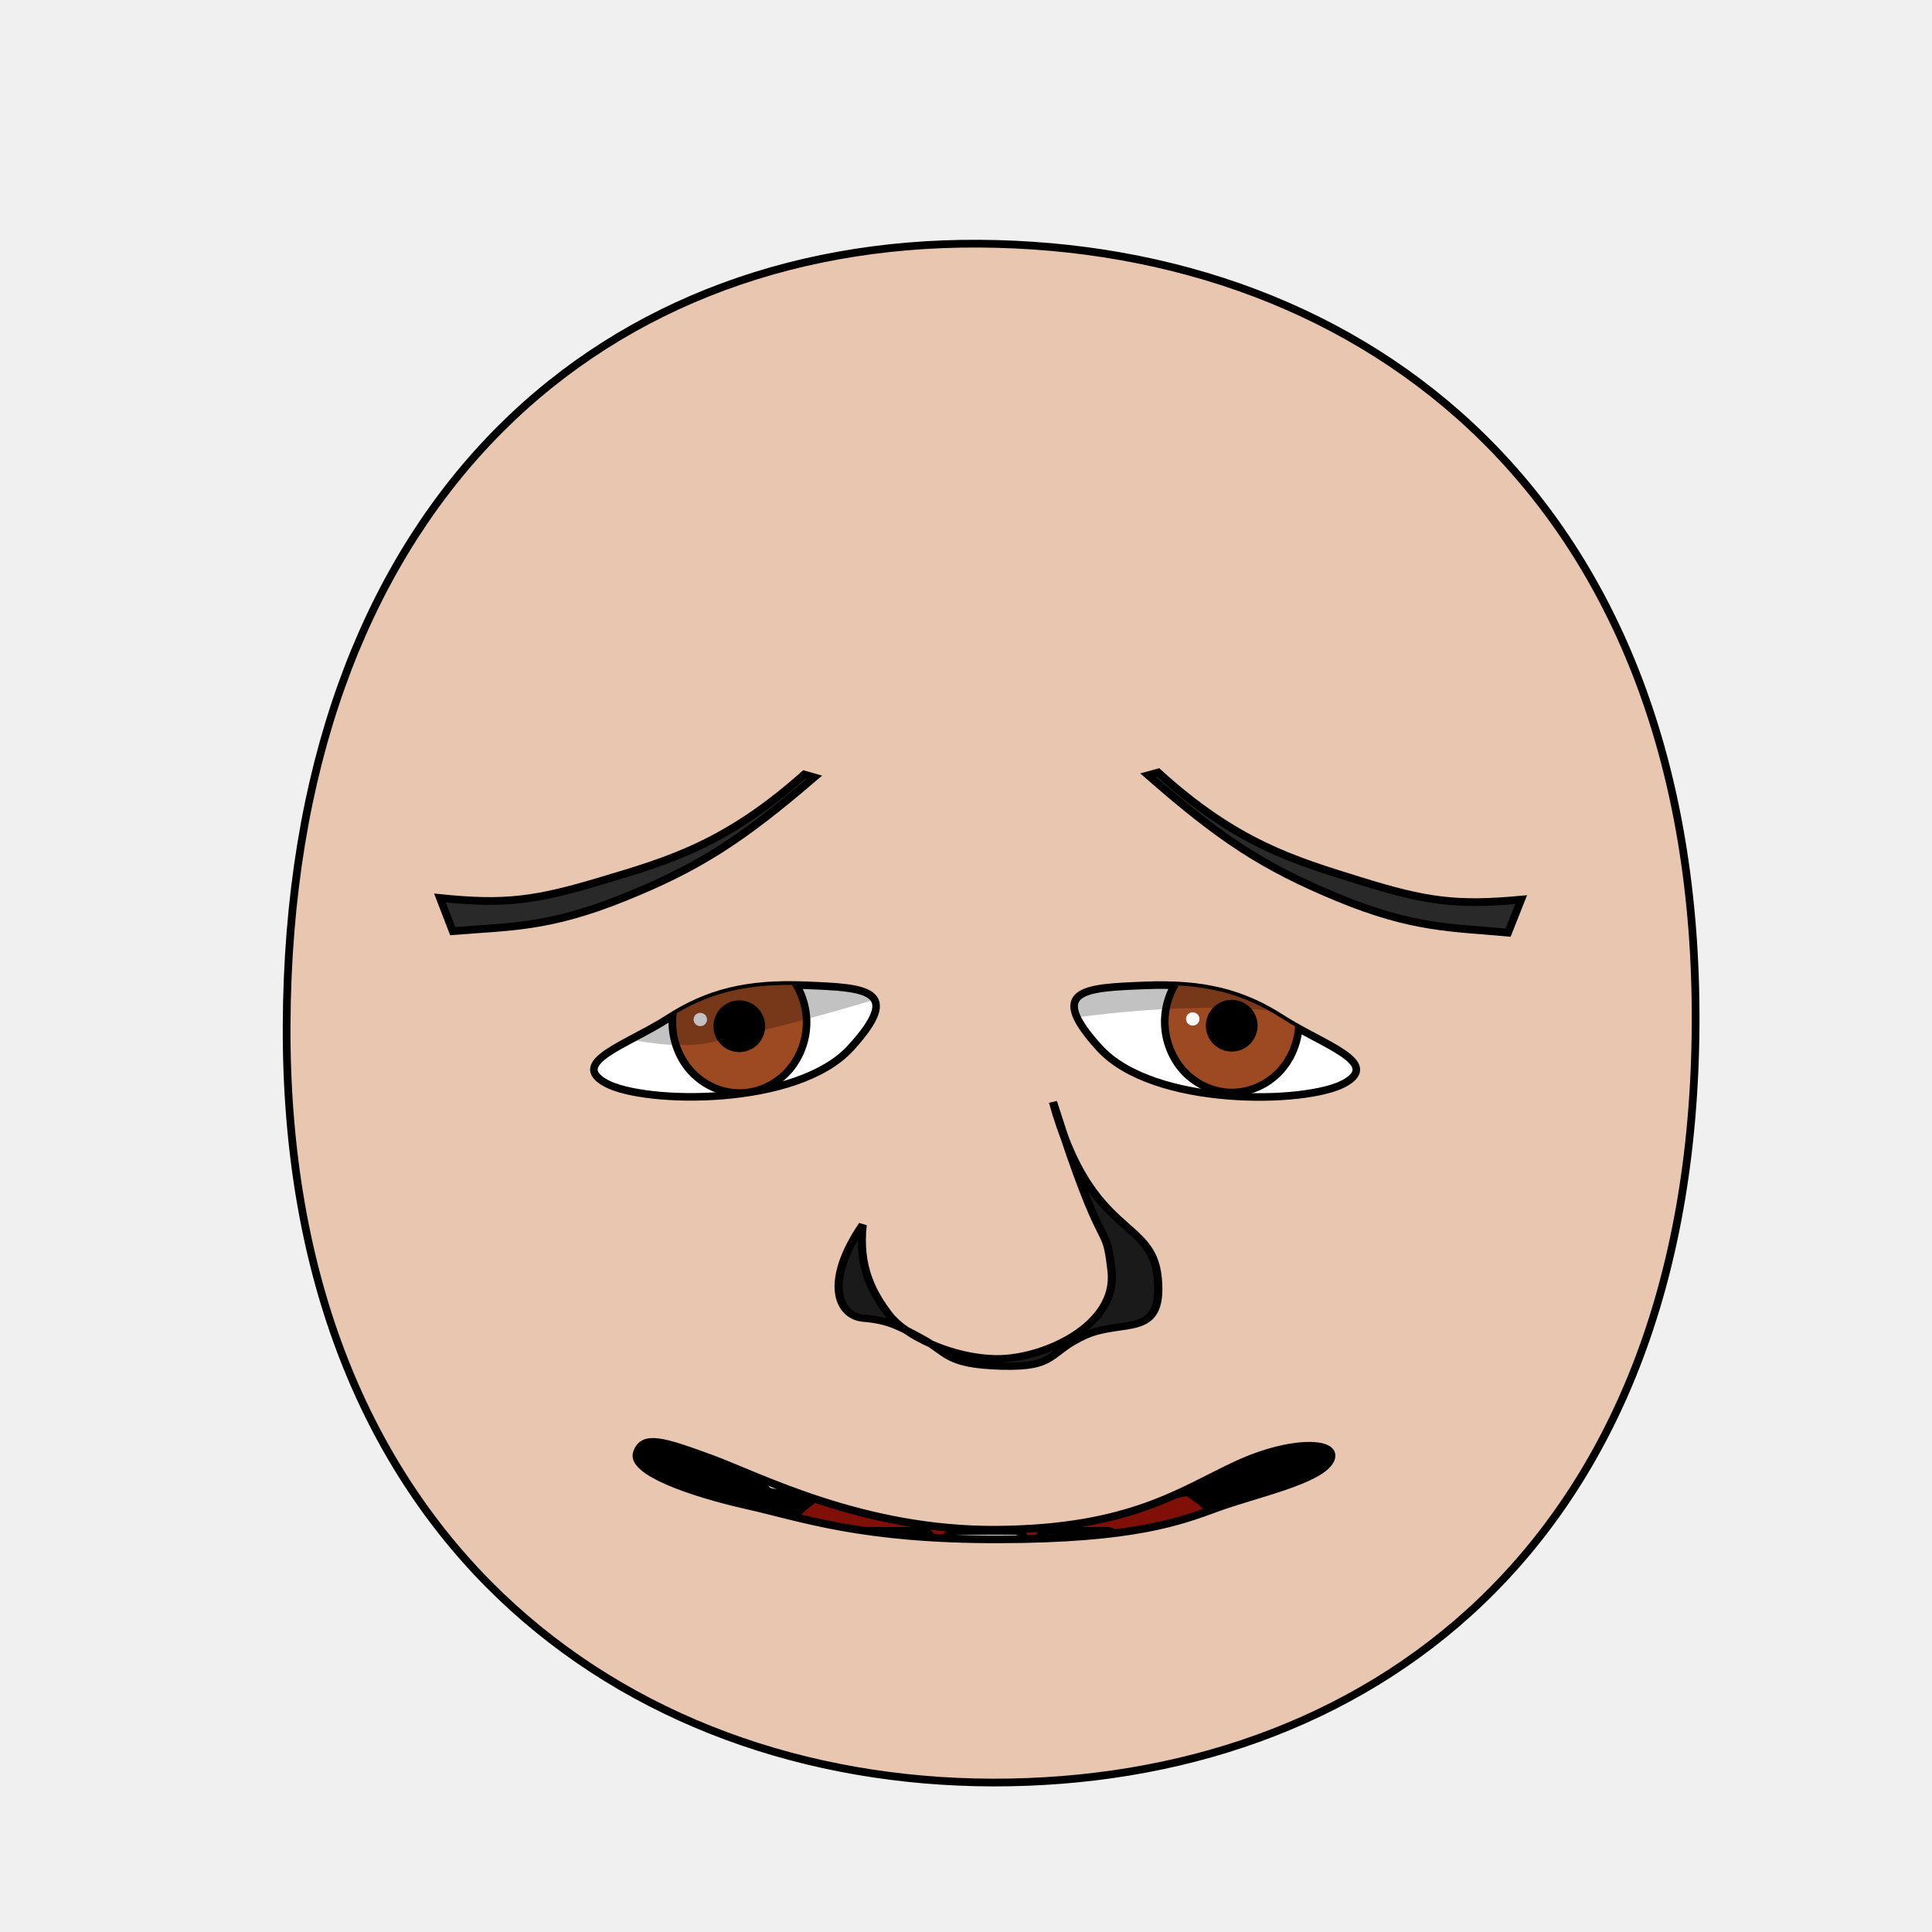
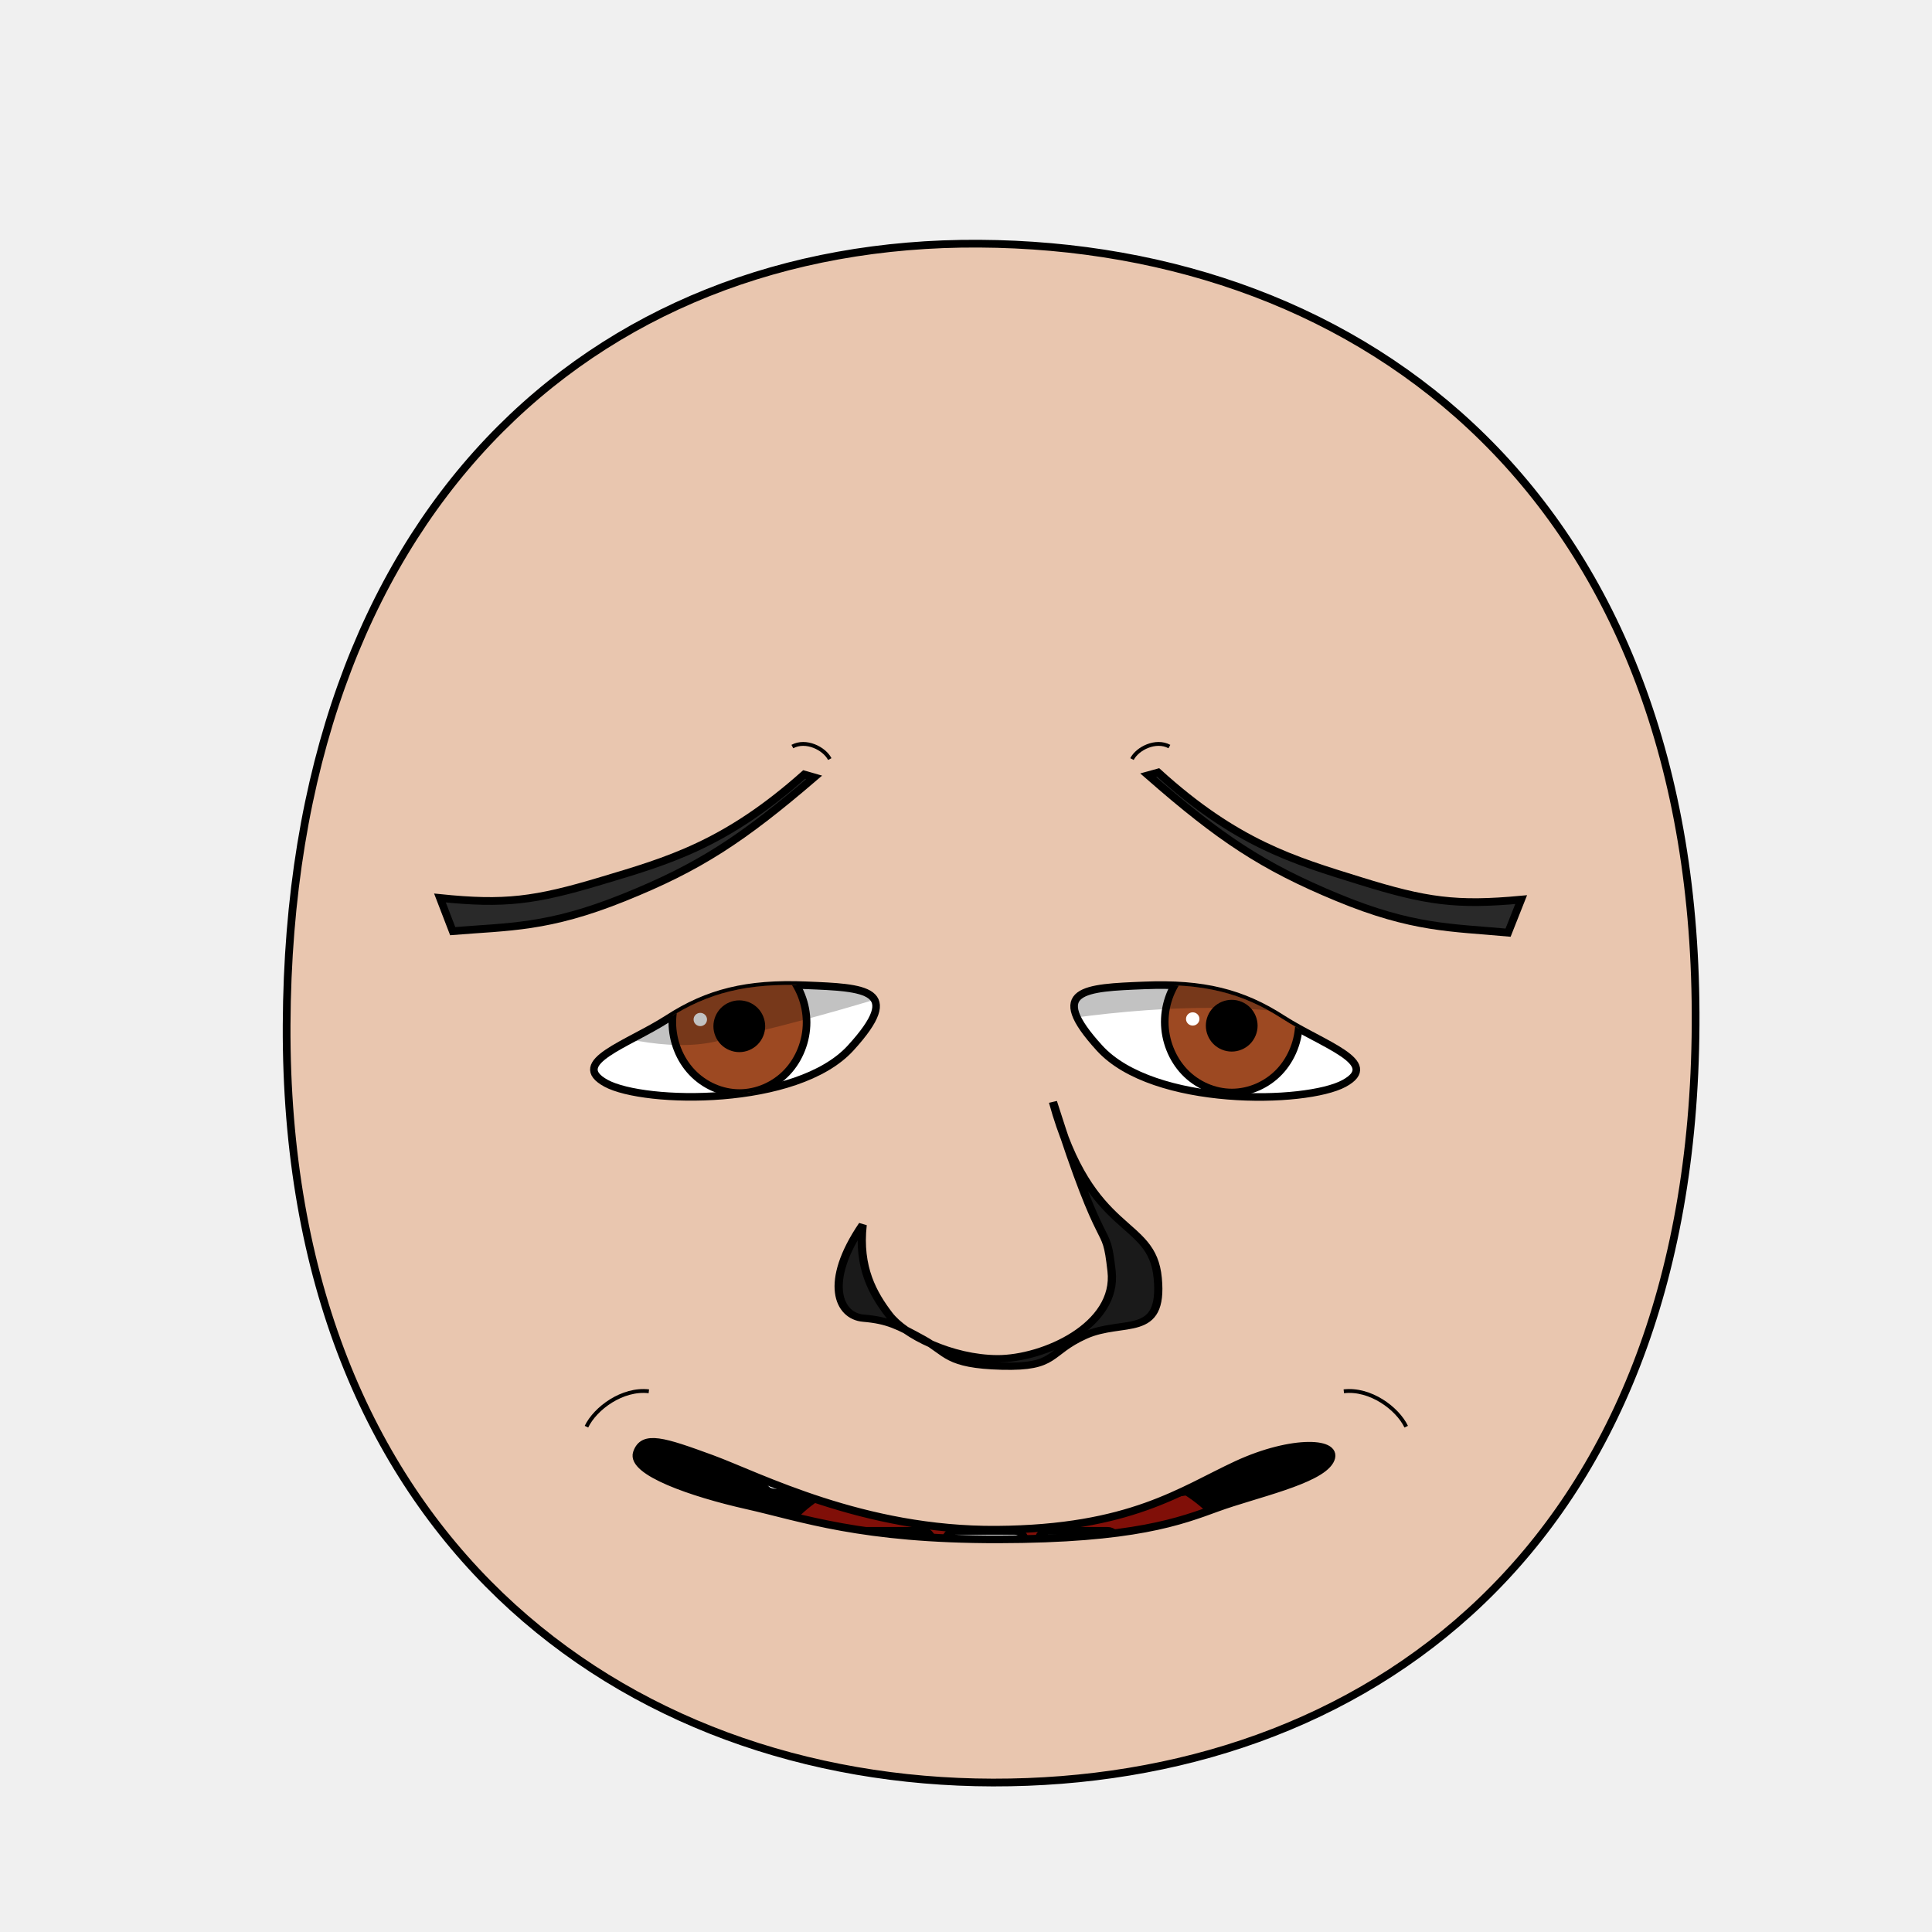
- <svg xmlns="http://www.w3.org/2000/svg" xmlns:xlink="http://www.w3.org/1999/xlink" height="100%" width="100%" id="emoticon-front-view" viewBox="0 0 250 250" version="1.1">
+ <svg xmlns="http://www.w3.org/2000/svg" xmlns:xlink="http://www.w3.org/1999/xlink" version="1.1" viewBox="0 0 250 250" id="emoticon-front-view" width="100%" height="100%">
  <defs id="defs4">
    <linearGradient id="linearGradient5745">
-       <stop style="stop-color:#f4dc15;stop-opacity:1" offset="0" id="stop5747" />
-       <stop style="stop-color:#e1430a;stop-opacity:1" offset="1" id="stop5749" />
+       <stop style="stop-color:#f4dc15;stop-opacity:1" id="stop5747" offset="0" />
+       <stop style="stop-color:#e1430a;stop-opacity:1" id="stop5749" offset="1" />
    </linearGradient>
    <linearGradient id="linearGradient2823">
-       <stop style="stop-color:#000000;stop-opacity:1" offset="0" id="stop2825" />
-       <stop style="stop-color:#6f0a5a;stop-opacity:1" offset="1" id="stop2827" />
+       <stop style="stop-color:#000000;stop-opacity:1" id="stop2825" offset="0" />
+       <stop style="stop-color:#6f0a5a;stop-opacity:1" id="stop2827" offset="1" />
    </linearGradient>
    <clipPath id="clipPath2967">
-       <use transform="translate(-47.20,-108.92)" xlink:href="#path3622" height="1" width="1" y="0" x="0" id="use2969">
- </use>
+       <use transform="translate(-47.20,-108.92)" id="use2969" x="0" y="0" width="1" height="1" xlink:href="#path3622" />
    </clipPath>
    <clipPath id="clipPath4022">
-       <use transform="matrix(-1,0,0,1,905.93,-89.83)" xlink:href="#path3622" height="250" width="250" y="0" x="0" id="use5959">
- </use>
+       <use transform="matrix(-1,0,0,1,905.93,-89.83)" id="use5959" x="0" y="0" width="250" height="250" xlink:href="#path3622" />
    </clipPath>
-     <radialGradient spreadMethod="pad" gradientTransform="matrix(98.09029,121.5278,-104.4591,83.94095,1881.611,1722.677)" gradientUnits="userSpaceOnUse" xlink:href="#linearGradient5745" id="radialGradient5694" fy="2.705" fx="-15.372" r="1" cy="2.705" cx="-15.372">
- </radialGradient>
-     <linearGradient gradientTransform="translate(37.46307,-25.35117)" gradientUnits="userSpaceOnUse" xlink:href="#linearGradient2823" id="irisGradient" y2="606.466" x2="138.571" y1="488.076" x1="107.143">
- </linearGradient>
-     <clipPath clipPathUnits="userSpaceOnUse" id="clipPath-mouth">
-       <use x="0" y="0" xlink:href="#mouth-outline" id="use-mouth-outline" width="250" height="250" />
+     <radialGradient cx="-15.372" cy="2.705" r="1" fx="-15.372" fy="2.705" id="radialGradient5694" xlink:href="#linearGradient5745" gradientUnits="userSpaceOnUse" gradientTransform="matrix(98.09029,121.5278,-104.4591,83.94095,1881.611,1722.677)" spreadMethod="pad" />
+     <linearGradient x1="107.143" y1="488.076" x2="138.571" y2="606.466" id="irisGradient" xlink:href="#linearGradient2823" gradientUnits="userSpaceOnUse" gradientTransform="translate(37.46307,-25.35117)" />
+     <clipPath id="clipPath-mouth" clipPathUnits="userSpaceOnUse">
+       <use height="250" width="250" id="use-mouth-outline" xlink:href="#mouth-outline" y="0" x="0" />
    </clipPath>
  </defs>
  <g id="head">
-     <path style="fill:#e9c6af;stroke:#000000;stroke-width:1;stroke-opacity:1" d="M 128.48,230.66 C 176.27,230.75 219.01,200.57 219.41,132.64 219.80,64.72 176.76,31.81 126.68,31.53 76.60,31.24 37.38,66.28 37.09,132.64 36.80,199.01 80.69,230.57 128.48,230.66 Z" id="path164">
- </path>
+     <path style="fill:#e9c6af;stroke:#000000;stroke-width:1;stroke-opacity:1" d="M 128.48,230.66 C 176.27,230.75 219.01,200.57 219.41,132.64 219.80,64.72 176.76,31.81 126.68,31.53 76.60,31.24 37.38,66.28 37.09,132.64 36.80,199.01 80.69,230.57 128.48,230.66 Z" id="path164" />
  </g>
  <g transform="matrix(0.16,0,0,0.16,63.96,31.77)" style="stroke-width:4.36;stroke-miterlimit:4;stroke-dasharray:none" id="left-eye">
-     <path d="M 252.07,598.28 C 299.79,600.22 331.79,601.27 288.21,649 244.63,696.73 121.44,694.38 90.47,677.56 59.50,660.73 108.05,646.12 140.44,625.21 172.82,604.31 204.35,596.34 252.07,598.28 Z" style="fill:#ffffff;stroke:#000000;stroke-width:6.14;stroke-miterlimit:4;stroke-opacity:1;stroke-dasharray:none" id="path3622">
- </path>
-     <g transform="translate(47.20,108.92)" style="stroke-width:4.36;stroke-miterlimit:4;stroke-dasharray:none" id="lens" clip-path="url(#clipPath2967)">
+     <path d="M 252.07,598.28 C 299.79,600.22 331.79,601.27 288.21,649 244.63,696.73 121.44,694.38 90.47,677.56 59.50,660.73 108.05,646.12 140.44,625.21 172.82,604.31 204.35,596.34 252.07,598.28 Z" style="fill:#ffffff;stroke:#000000;stroke-width:6.14;stroke-miterlimit:4;stroke-opacity:1;stroke-dasharray:none" id="path3622" />
+     <g transform="translate(47.20,108.92)" style="stroke-width:4.36;stroke-miterlimit:4;stroke-dasharray:none" clip-path="url(#clipPath2967)" id="lens">
      <g id="g4403">
-         <path style="fill:#9d4922;fill-opacity:1;stroke:#000000;stroke-width:6.14;stroke-miterlimit:4;stroke-opacity:1;stroke-dasharray:none" d="M 205.38,519.39 C 205.38,534.35 199.53,549.21 189.48,559.79 179.43,570.37 165.31,576.53 151.09,576.53 136.88,576.53 122.76,570.37 112.71,559.79 102.66,549.21 96.80,534.35 96.80,519.39 96.80,504.43 102.66,489.56 112.71,478.98 122.76,468.40 136.88,462.24 151.09,462.24 165.31,462.24 179.43,468.40 189.48,478.98 199.53,489.56 205.38,504.43 205.38,519.39 Z" id="iris">
- </path>
-         <path d="M 168.82,522.49 C 168.82,527.16 166.89,531.81 163.58,535.12 160.27,538.43 155.63,540.35 150.95,540.35 146.27,540.35 141.63,538.43 138.32,535.12 135.02,531.81 133.09,527.16 133.09,522.49 133.09,517.81 135.02,513.16 138.32,509.85 141.63,506.55 146.27,504.62 150.95,504.62 155.63,504.62 160.27,506.55 163.58,509.85 166.89,513.16 168.82,517.81 168.82,522.49 Z" style="fill:#000000;fill-opacity:1;stroke:#000000;stroke-width:6.14;stroke-miterlimit:4;stroke-opacity:1;stroke-dasharray:none" id="pupil">
- </path>
-         <path d="M 124.85,517.04 C 124.85,520.00 122.41,522.40 119.41,522.40 116.42,522.40 113.99,520.00 113.99,517.04 113.99,514.07 116.42,511.67 119.41,511.67 122.41,511.67 124.85,514.07 124.85,517.04 Z" style="fill:#ffffff;fill-opacity:1;stroke:none" id="glare">
- </path>
+         <path style="fill:#9d4922;fill-opacity:1;stroke:#000000;stroke-width:6.14;stroke-miterlimit:4;stroke-opacity:1;stroke-dasharray:none" d="M 205.38,519.39 C 205.38,534.35 199.53,549.21 189.48,559.79 179.43,570.37 165.31,576.53 151.09,576.53 136.88,576.53 122.76,570.37 112.71,559.79 102.66,549.21 96.80,534.35 96.80,519.39 96.80,504.43 102.66,489.56 112.71,478.98 122.76,468.40 136.88,462.24 151.09,462.24 165.31,462.24 179.43,468.40 189.48,478.98 199.53,489.56 205.38,504.43 205.38,519.39 Z" id="iris" />
+         <path d="M 168.82,522.49 C 168.82,527.16 166.89,531.81 163.58,535.12 160.27,538.43 155.63,540.35 150.95,540.35 146.27,540.35 141.63,538.43 138.32,535.12 135.02,531.81 133.09,527.16 133.09,522.49 133.09,517.81 135.02,513.16 138.32,509.85 141.63,506.55 146.27,504.62 150.95,504.62 155.63,504.62 160.27,506.55 163.58,509.85 166.89,513.16 168.82,517.81 168.82,522.49 Z" style="fill:#000000;fill-opacity:1;stroke:#000000;stroke-width:6.14;stroke-miterlimit:4;stroke-opacity:1;stroke-dasharray:none" id="pupil" />
+         <path d="M 124.85,517.04 C 124.85,520.00 122.41,522.40 119.41,522.40 116.42,522.40 113.99,520.00 113.99,517.04 113.99,514.07 116.42,511.67 119.41,511.67 122.41,511.67 124.85,514.07 124.85,517.04 Z" style="fill:#ffffff;fill-opacity:1;stroke:none" id="glare" />
      </g>
-       <path style="opacity:0.24;fill:#000000;stroke:#000000;stroke-width:1px;stroke-linecap:butt;stroke-linejoin:miter;stroke-opacity:1" d="M -60.66,486.17 -11.18,407.57 305.31,412.27 310.63,484.30 C 310.63,484.30 233.44,511.59 131.35,534.43 56.22,551.23 -60.66,486.17 -60.66,486.17 Z" id="left-lid-shadow">
- </path>
+       <path style="opacity:0.24;fill:#000000;stroke:#000000;stroke-width:1px;stroke-linecap:butt;stroke-linejoin:miter;stroke-opacity:1" d="M -60.66,486.17 -11.18,407.57 305.31,412.27 310.63,484.30 C 310.63,484.30 233.44,511.59 131.35,534.43 56.22,551.23 -60.66,486.17 -60.66,486.17 Z" id="left-lid-shadow" />
    </g>
  </g>
  <g transform="matrix(0.16,0,0,0.16,43.45,46.16)" style="stroke-width:4.36;stroke-miterlimit:4;stroke-dasharray:none" id="right-eye">
-     <use transform="matrix(-1,0,0,1,905.93,-89.83)" xlink:href="#path3622" height="250" width="250" y="0" x="0" id="use3959">
- </use>
-     <g id="g4015" clip-path="url(#clipPath4022)">
-       <use transform="translate(573.63,18.54)" style="stroke-width:4.36;stroke-miterlimit:4;stroke-dasharray:none" xlink:href="#g4403" height="1" width="1" y="0" x="0" id="right-lens">
- </use>
-       <path style="opacity:0.24;fill:#000000;stroke:#000000;stroke-width:1px;stroke-linecap:butt;stroke-linejoin:miter;stroke-miterlimit:4;stroke-opacity:1;stroke-dasharray:none" d="M 537.99,543.46 527.72,452.73 710.91,412.76 841.14,520.94 C 841.14,520.94 862.23,541.95 773.31,530.22 684.38,518.48 586.08,534.91 537.99,543.46 Z" id="right-lid-shadow">
- </path>
+     <use transform="matrix(-1,0,0,1,905.93,-89.83)" id="use3959" x="0" y="0" width="250" height="250" xlink:href="#path3622" />
+     <g clip-path="url(#clipPath4022)" id="g4015">
+       <use transform="translate(573.63,18.54)" style="stroke-width:4.36;stroke-miterlimit:4;stroke-dasharray:none" id="right-lens" x="0" y="0" width="1" height="1" xlink:href="#g4403" />
+       <path style="opacity:0.24;fill:#000000;stroke:#000000;stroke-width:1px;stroke-linecap:butt;stroke-linejoin:miter;stroke-miterlimit:4;stroke-opacity:1;stroke-dasharray:none" d="M 537.99,543.46 527.72,452.73 710.91,412.76 841.14,520.94 C 841.14,520.94 862.23,541.95 773.31,530.22 684.38,518.48 586.08,534.91 537.99,543.46 Z" id="right-lid-shadow" />
    </g>
  </g>
-   <path d="M 104.06,100.22 105.35,100.59 C 96.03,108.58 90.47,112.23 80.68,116.16 70.89,120.10 65.88,119.89 58.58,120.49 L 56.93,116.20 C 65.30,117.06 69.21,116.56 77.80,113.98 86.39,111.41 93.85,109.31 104.06,100.22 Z" style="fill:#292929;fill-opacity:1;fill-rule:nonzero;stroke:#000000;stroke-width:1;stroke-miterlimit:4;stroke-opacity:1;stroke-dasharray:none" id="left-eye-brow">
- </path>
+   <path d="M 104.06,100.22 105.35,100.59 C 96.03,108.58 90.47,112.23 80.68,116.16 70.89,120.10 65.88,119.89 58.58,120.49 L 56.93,116.20 C 65.30,117.06 69.21,116.56 77.80,113.98 86.39,111.41 93.85,109.31 104.06,100.22 Z" style="fill:#292929;fill-opacity:1;fill-rule:nonzero;stroke:#000000;stroke-width:1;stroke-miterlimit:4;stroke-opacity:1;stroke-dasharray:none" id="left-eye-brow" />
  <g style="stroke-width:1" transform="matrix(1.13,0,0,1,-17.27,2.11)" id="nose">
-     <path style="fill:#1a1a1a;stroke:#000000;stroke-width:0.94;stroke-miterlimit:4;stroke-dasharray:none" d="M 114.07,156.38 C 113.52,161.92 115.28,165.35 117.07,168 118.85,170.65 124.21,173.68 129.50,173.71 134.80,173.73 143.30,169.42 142.57,162.35 141.86,155.28 141.86,161.85 135.86,140.48 140.19,158.22 147.21,155.33 147.86,163.28 148.52,171.23 143.90,168.48 139.54,170.69 135.19,172.90 136.36,174.86 130.01,174.67 123.65,174.48 123.81,172.94 120.99,171.19 118.17,169.44 116.97,168.73 114.15,168.46 111.32,168.20 109.57,163.85 114.07,156.38 Z" id="nose-outline">
- </path>
+     <path style="fill:#1a1a1a;stroke:#000000;stroke-width:0.94;stroke-miterlimit:4;stroke-dasharray:none" d="M 114.07,156.38 C 113.52,161.92 115.28,165.35 117.07,168 118.85,170.65 124.21,173.68 129.50,173.71 134.80,173.73 143.30,169.42 142.57,162.35 141.86,155.28 141.86,161.85 135.86,140.48 140.19,158.22 147.21,155.33 147.86,163.28 148.52,171.23 143.90,168.48 139.54,170.69 135.19,172.90 136.36,174.86 130.01,174.67 123.65,174.48 123.81,172.94 120.99,171.19 118.17,169.44 116.97,168.73 114.15,168.46 111.32,168.20 109.57,163.85 114.07,156.38 Z" id="nose-outline" />
  </g>
-   <use transform="matrix(-1,-0.01,-0.01,1,254.93,0.78)" xlink:href="#left-eye-brow" height="250" width="250" y="0" x="0" id="right-eye-brow">
- </use>
+   <use transform="matrix(-1,-0.01,-0.01,1,254.93,0.78)" id="right-eye-brow" x="0" y="0" width="250" height="250" xlink:href="#left-eye-brow" />
  <g id="mouth">
-     <g clip-path="url(#clipPath-mouth)" id="mouth-interior">
-       <rect style="fill:#000000;fill-opacity:1;stroke:none" id="mouth-background" width="119.944" height="66.556" x="68.16" y="159.934">
- </rect>
-       <path d="M 98.34,211.42 C 98.01,191.12 114.23,189.74 130.46,189.07 148.01,188.36 161.92,193.11 161.92,211.42 140.73,211.42 119.54,211.42 98.34,211.42 Z" style="fill:#800f08;fill-opacity:1;stroke:none" id="tongue">
- </path>
-       <g style="stroke:#000000;stroke-opacity:1" transform="translate(4,6.99)" morph="fix-children" id="upper-teeth">
-         <rect transform="matrix(0.991225,0.1321854,0,1,0,0)" rx="1.336" ry="1.325" y="158.195" x="95.524" height="15.123" width="10.356" id="tooth-02" style="fill:#ffffff;fill-opacity:1;stroke:#000000;stroke-width:1.004;stroke-opacity:1">
- </rect>
-         <rect id="tooth-03" width="10.265" height="15.123" x="106.352" y="172.091" ry="1.325" rx="1.325" style="fill:#ffffff;fill-opacity:1;stroke:#000000;stroke-opacity:1">
- </rect>
-         <rect rx="1.325" ry="1.325" y="172.091" x="118.352" height="15.123" width="10.265" id="tooth-04" style="fill:#ffffff;fill-opacity:1;stroke:#000000;stroke-opacity:1">
- </rect>
-         <rect id="tooth-05" width="10.265" height="15.123" x="130.352" y="172.091" ry="1.325" rx="1.325" style="fill:#ffffff;fill-opacity:1;stroke:#000000;stroke-opacity:1">
- </rect>
-         <rect transform="matrix(0.9876076,-0.1569434,0,1,0,0)" rx="1.341" ry="1.325" y="194.764" x="144.054" height="15.123" width="10.394" id="tooth-06" style="fill:#ffffff;fill-opacity:1;stroke:#000000;stroke-width:1.006;stroke-opacity:1">
- </rect>
+     <g id="mouth-interior" clip-path="url(#clipPath-mouth)">
+       <rect style="fill:#000000;fill-opacity:1;stroke:none" y="159.934" x="68.16" height="66.556" width="119.944" id="mouth-background" />
+       <path d="M 98.34,211.42 C 98.01,191.12 114.23,189.74 130.46,189.07 148.01,188.36 161.92,193.11 161.92,211.42 140.73,211.42 119.54,211.42 98.34,211.42 Z" style="fill:#800f08;fill-opacity:1;stroke:none" id="tongue" />
+       <g style="stroke:#000000;stroke-opacity:1" transform="translate(4,6.99)" id="upper-teeth" morph="fix-children">
+         <rect style="fill:#ffffff;fill-opacity:1;stroke:#000000;stroke-width:1.004;stroke-opacity:1" id="tooth-02" width="10.356" height="15.123" x="95.524" y="158.195" ry="1.325" rx="1.336" transform="matrix(0.991225,0.1321854,0,1,0,0)" />
+         <rect style="fill:#ffffff;fill-opacity:1;stroke:#000000;stroke-width:1;stroke-opacity:1" rx="1.325" ry="1.325" y="169.934" x="106.375" height="15.123" width="10.267" id="tooth-03" transform="matrix(0.999781,0.02092668,0,1,0,0)" />
+         <rect style="fill:#ffffff;fill-opacity:1;stroke:#000000;stroke-opacity:1" id="tooth-04" width="10.265" height="15.123" x="118.352" y="172.327" ry="1.325" rx="1.325" />
+         <rect style="fill:#ffffff;fill-opacity:1;stroke:#000000;stroke-width:1;stroke-opacity:1" rx="1.325" ry="1.325" y="174.986" x="130.381" height="15.123" width="10.267" id="tooth-05" transform="matrix(0.999781,-0.02092669,0,1,0,0)" />
+         <rect style="fill:#ffffff;fill-opacity:1;stroke:#000000;stroke-width:1.006;stroke-opacity:1" id="tooth-06" width="10.394" height="15.123" x="144.054" y="194.646" ry="1.325" rx="1.341" transform="matrix(0.9876076,-0.1569434,0,1,0,0)" />
      </g>
      <g style="stroke:#000000;stroke-opacity:1" transform="translate(4,26)" id="lower-teeth">
-         <rect style="fill:#ffffff;fill-opacity:1;stroke:#000000;stroke-opacity:1" id="tooth-09" width="10.265" height="15.123" x="94.352" y="172.091" ry="1.325" rx="1.325">
- </rect>
-         <rect style="fill:#ffffff;fill-opacity:1;stroke:#000000;stroke-opacity:1" rx="1.325" ry="1.325" y="172.091" x="106.352" height="15.123" width="10.265" id="tooth-10">
- </rect>
-         <rect style="fill:#ffffff;fill-opacity:1;stroke:#000000;stroke-opacity:1" id="tooth-11" width="10.265" height="15.123" x="118.352" y="172.091" ry="1.325" rx="1.325">
- </rect>
-         <rect style="fill:#ffffff;fill-opacity:1;stroke:#000000;stroke-opacity:1" rx="1.325" ry="1.325" y="172.091" x="130.352" height="15.123" width="10.265" id="tooth-12">
- </rect>
-         <rect style="fill:#ffffff;fill-opacity:1;stroke:#000000;stroke-opacity:1" id="tooth-13" width="10.265" height="15.123" x="142.352" y="172.091" ry="1.325" rx="1.325">
- </rect>
+         <rect style="fill:#ffffff;fill-opacity:1;stroke:#000000;stroke-opacity:1" rx="1.325" ry="1.325" y="172.091" x="94.352" height="15.123" width="10.265" id="tooth-09" />
+         <rect style="fill:#ffffff;fill-opacity:1;stroke:#000000;stroke-opacity:1" id="tooth-10" width="10.265" height="15.123" x="106.352" y="172.091" ry="1.325" rx="1.325" />
+         <rect style="fill:#ffffff;fill-opacity:1;stroke:#000000;stroke-opacity:1" rx="1.325" ry="1.325" y="172.091" x="118.352" height="15.123" width="10.265" id="tooth-11" />
+         <rect style="fill:#ffffff;fill-opacity:1;stroke:#000000;stroke-opacity:1" id="tooth-12" width="10.265" height="15.123" x="130.352" y="172.091" ry="1.325" rx="1.325" />
+         <rect style="fill:#ffffff;fill-opacity:1;stroke:#000000;stroke-opacity:1" rx="1.325" ry="1.325" y="172.091" x="142.352" height="15.123" width="10.265" id="tooth-13" />
      </g>
    </g>
-     <path d="M 172.09,189.04 C 170.64,191.59 162.38,193.33 157.58,195.08 152.78,196.83 146.82,199.17 129.12,199.19 111.42,199.21 103.80,196.40 96.65,194.79 89.49,193.18 81.60,190.42 82.41,188.01 83.22,185.61 85.87,186.49 92.08,188.76 98.28,191.04 111.69,198.08 128.98,197.95 146.27,197.82 152.85,192.86 160.04,189.53 167.23,186.20 173.54,186.50 172.09,189.04 Z" style="fill:none;stroke:#000000;stroke-width:1px;stroke-miterlimit:4;stroke-opacity:1" id="mouth-outline">
- </path>
+     <path d="M 172.09,189.04 C 170.64,191.59 162.38,193.33 157.58,195.08 152.78,196.83 146.82,199.17 129.12,199.19 111.42,199.21 103.80,196.40 96.65,194.79 89.49,193.18 81.60,190.42 82.41,188.01 83.22,185.61 85.87,186.49 92.08,188.76 98.28,191.04 111.69,198.08 128.98,197.95 146.27,197.82 152.85,192.86 160.04,189.53 167.23,186.20 173.54,186.50 172.09,189.04 Z" style="fill:none;stroke:#000000;stroke-width:1px;stroke-miterlimit:4;stroke-opacity:1" id="mouth-outline" />
+   </g>
+   <g style="stroke-width:1;stroke-miterlimit:8;stroke-dasharray:none" id="wrinkles">
+     <path d="m 102.531,96.604 c 1.755,-0.948 4.134,0.241 4.84,1.62" style="fill:none;stroke:#000000;stroke-width:0.5;stroke-linecap:butt;stroke-linejoin:miter;stroke-miterlimit:4;stroke-opacity:1;stroke-dasharray:none" id="wrinkle-left-brow" />
+     <path d="m 75.888,184.612 c 1.14,-2.378 4.658,-4.981 8.073,-4.578" style="fill:none;stroke:#000000;stroke-width:0.5;stroke-linecap:butt;stroke-linejoin:miter;stroke-miterlimit:4;stroke-opacity:1;stroke-dasharray:none" id="wrinkle-left-cheek" />
+     <use transform="matrix(-1,0,0,1,253.85,0)" style="stroke-width:0.50;stroke-miterlimit:4;stroke-dasharray:none" height="250" width="250" id="wrinkle-right-brow" xlink:href="#wrinkle-left-brow" y="0" x="0" />
+     <use transform="matrix(-1,0,0,1,257.85,0)" style="stroke-width:0.50;stroke-miterlimit:4;stroke-dasharray:none" height="250" width="250" id="wrinkle-right-cheek" xlink:href="#wrinkle-left-cheek" y="0" x="0" />
  </g>
</svg>
